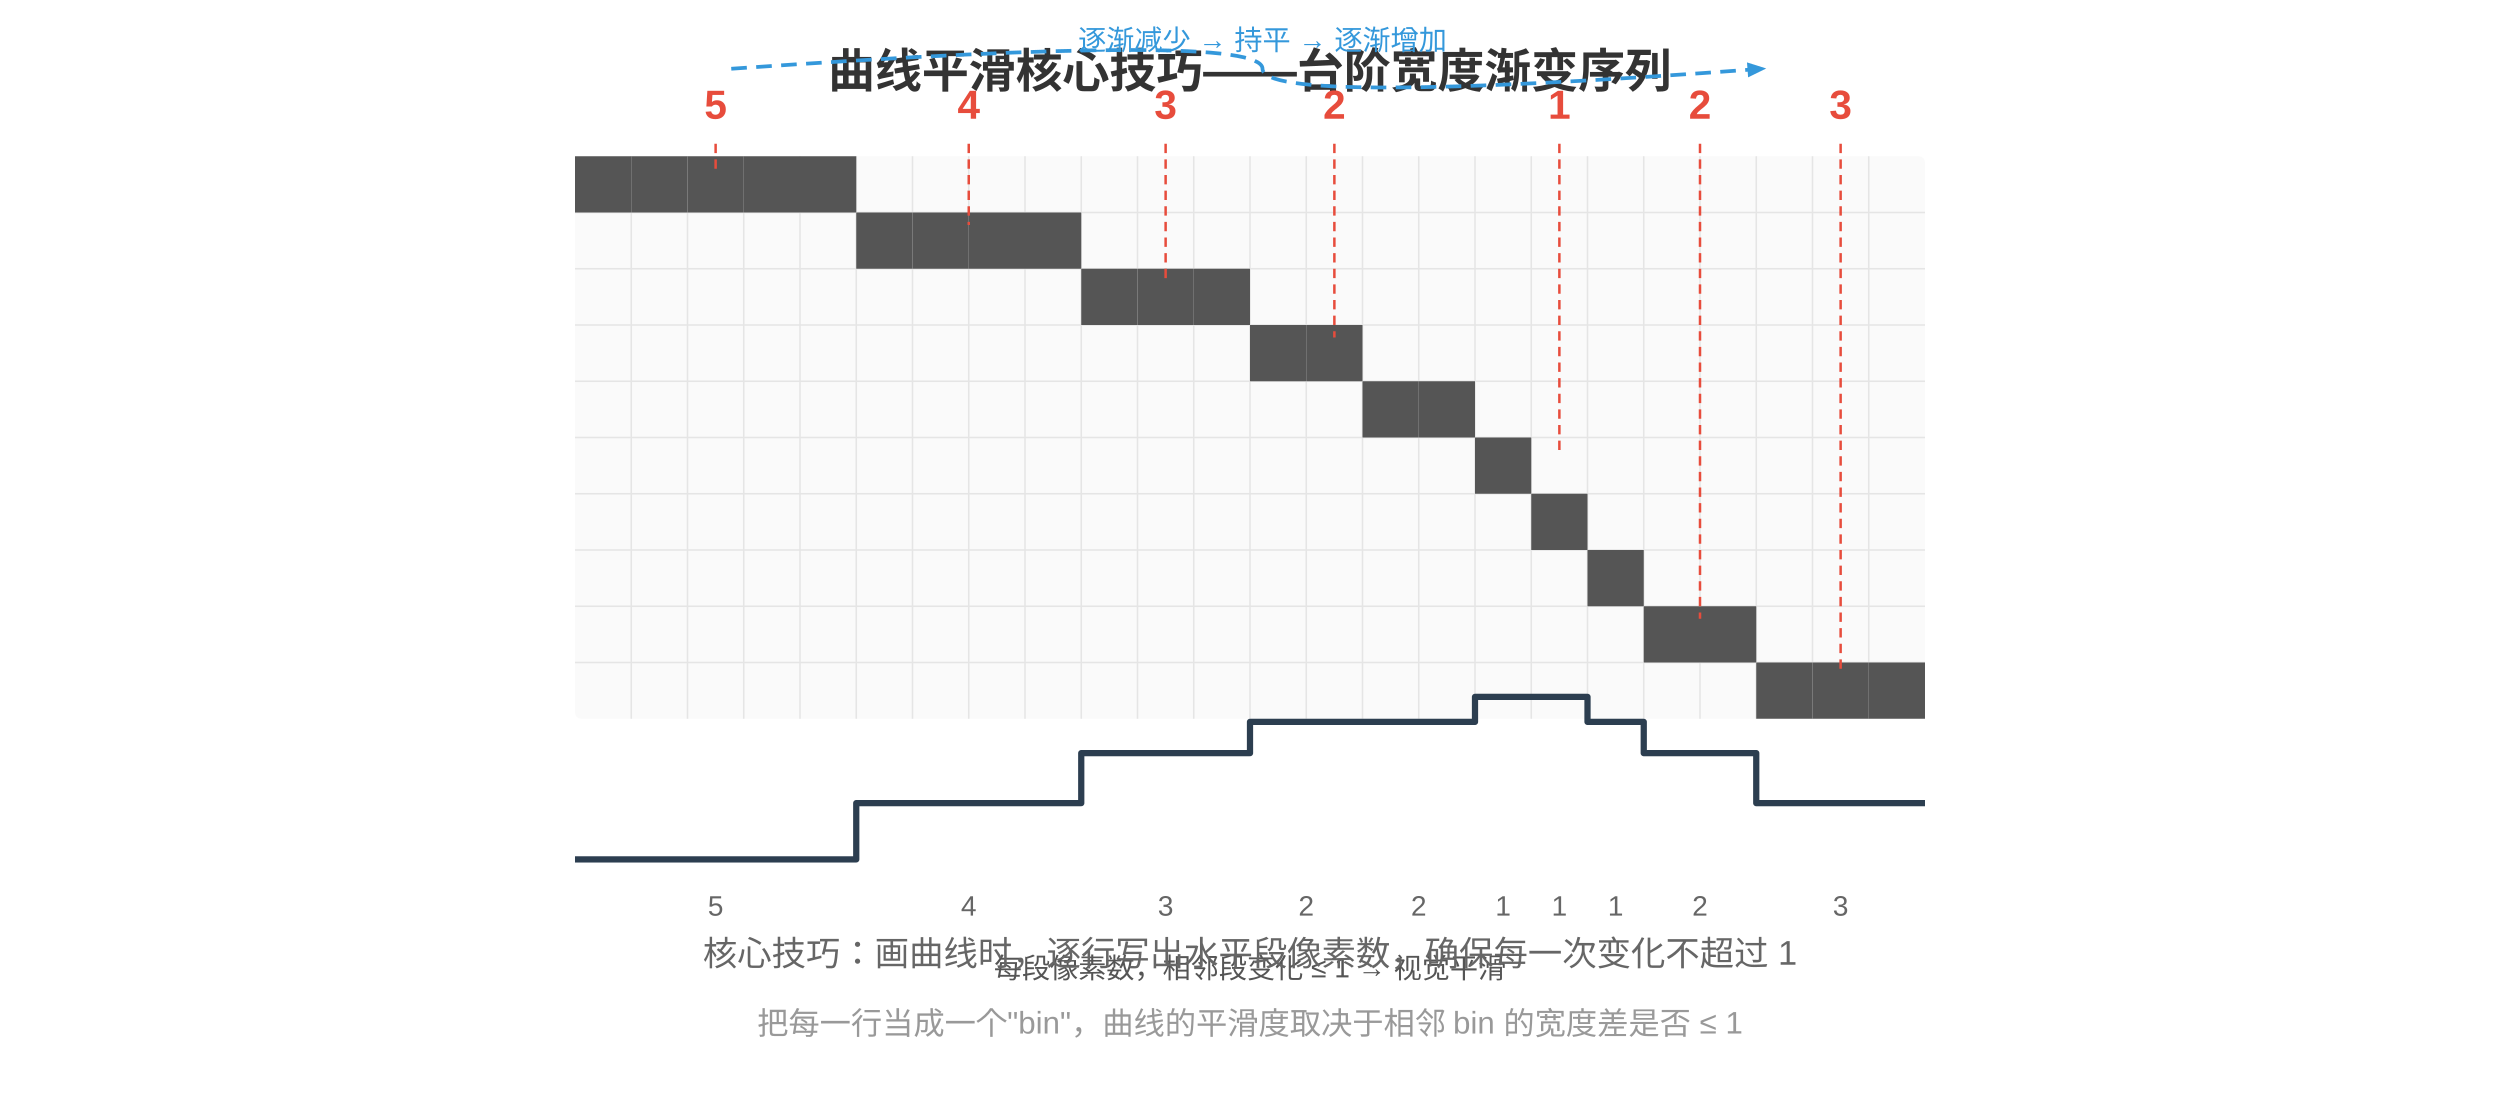
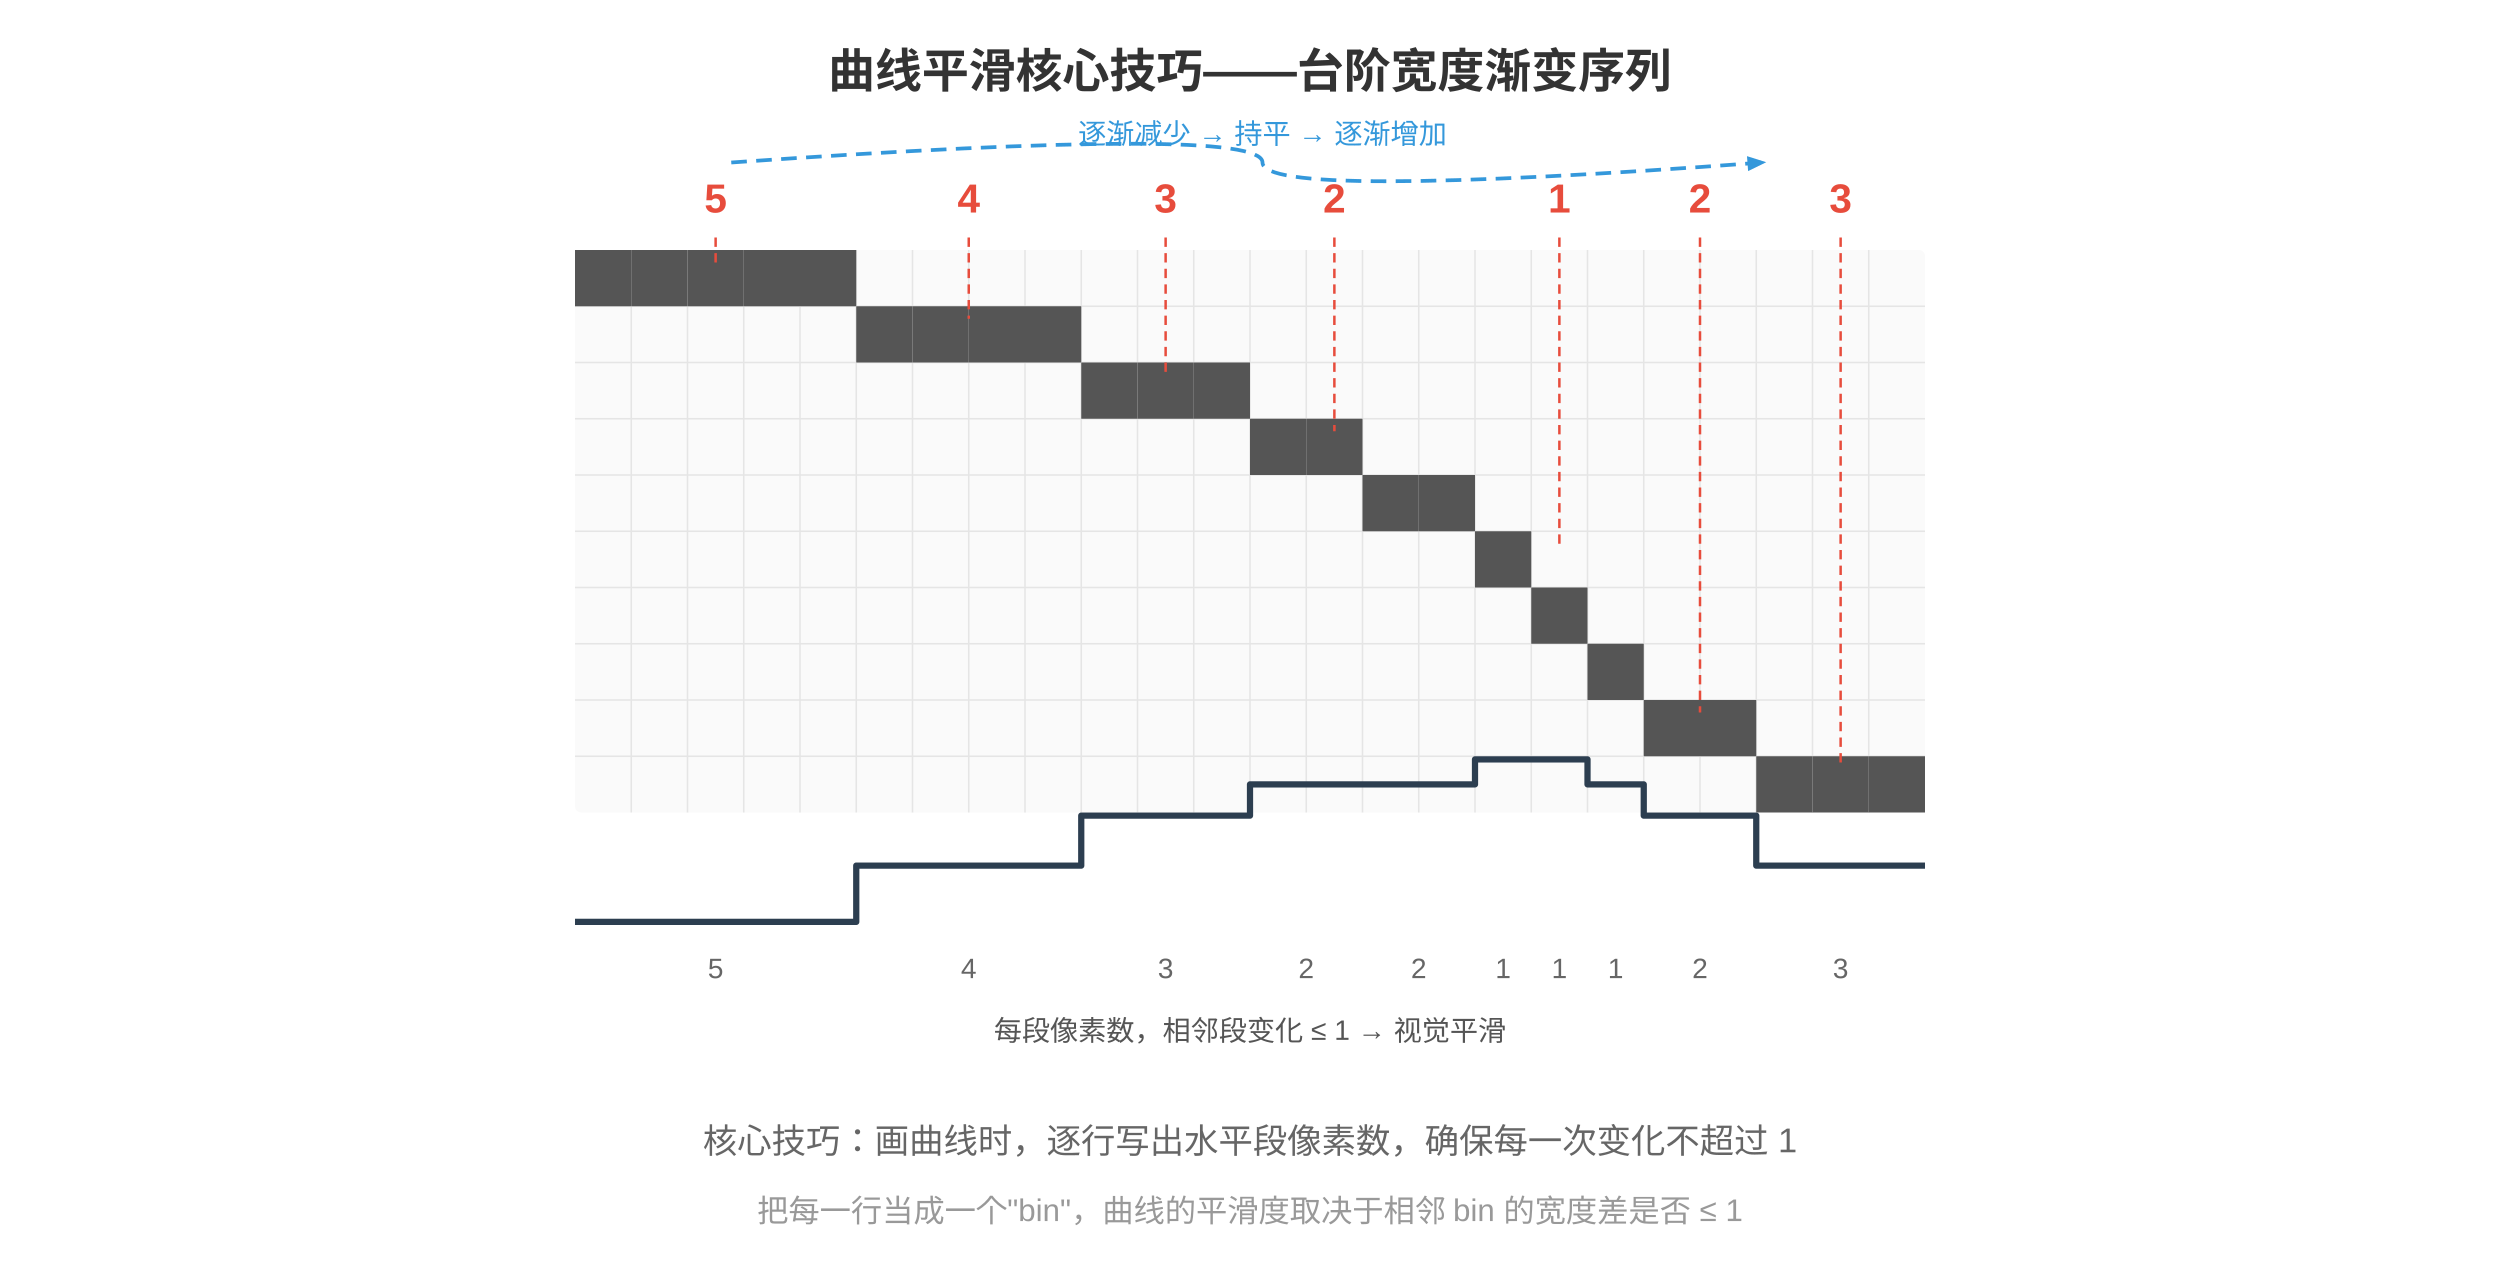
- <svg xmlns="http://www.w3.org/2000/svg" viewBox="0 0 800 355" width="800" height="355">
+ <svg xmlns="http://www.w3.org/2000/svg" viewBox="0 0 800 410" width="800" height="410">
  <style>
    text { font-family: 'PingFang SC','Microsoft YaHei',Arial,sans-serif; }
    .title { font-size: 15px; font-weight: bold; fill: #333; }
    .cell-bg { fill: #fafafa; }
    .cell-line { stroke: #e5e5e5; stroke-width: 0.5; }
    .cell-fill { fill: #555; }
    .seq-num { font-size: 13px; font-weight: bold; fill: #E74C3C; text-anchor: middle; }
    .seq-conn { stroke: #E74C3C; stroke-width: 0.8; stroke-dasharray: 3,2; }
    .step-bar { fill: #3498DB; opacity: 0.7; }
    .step-label { font-size: 9px; fill: #666; text-anchor: middle; }
    .grid-border { fill: none; stroke: #bbb; stroke-width: 1; }
    .insight { font-size: 10px; fill: #555; }
    .arrow-up { stroke: #3498DB; stroke-width: 1; fill: none; }
    .arrow-text { font-size: 9px; fill: #3498DB; }
  </style>
  <defs>
    <marker id="arr-blue" markerWidth="5" markerHeight="4" refX="4" refY="2" orient="auto">
      <polygon points="0,0 5,2 0,4" fill="#3498DB" />
    </marker>
  </defs>
  <text x="400" y="28" class="title" text-anchor="middle">
    曲线平滑核心技巧——台阶宽度渐变序列
  </text>
-   <g transform="translate(184, 50)">
+   <g transform="translate(184, 80)">
    <rect x="0" y="0" width="432" height="180" class="cell-bg" rx="2" />
    <g class="cell-line">
      <line x1="18" y1="0" x2="18" y2="180" />
      <line x1="36" y1="0" x2="36" y2="180" />
      <line x1="54" y1="0" x2="54" y2="180" />
      <line x1="72" y1="0" x2="72" y2="180" />
      <line x1="90" y1="0" x2="90" y2="180" />
      <line x1="108" y1="0" x2="108" y2="180" />
      <line x1="126" y1="0" x2="126" y2="180" />
      <line x1="144" y1="0" x2="144" y2="180" />
      <line x1="162" y1="0" x2="162" y2="180" />
      <line x1="180" y1="0" x2="180" y2="180" />
      <line x1="198" y1="0" x2="198" y2="180" />
      <line x1="216" y1="0" x2="216" y2="180" />
      <line x1="234" y1="0" x2="234" y2="180" />
      <line x1="252" y1="0" x2="252" y2="180" />
      <line x1="270" y1="0" x2="270" y2="180" />
      <line x1="288" y1="0" x2="288" y2="180" />
      <line x1="306" y1="0" x2="306" y2="180" />
      <line x1="324" y1="0" x2="324" y2="180" />
      <line x1="342" y1="0" x2="342" y2="180" />
      <line x1="360" y1="0" x2="360" y2="180" />
      <line x1="378" y1="0" x2="378" y2="180" />
      <line x1="396" y1="0" x2="396" y2="180" />
      <line x1="414" y1="0" x2="414" y2="180" />
      <line x1="0" y1="18" x2="432" y2="18" />
      <line x1="0" y1="36" x2="432" y2="36" />
      <line x1="0" y1="54" x2="432" y2="54" />
      <line x1="0" y1="72" x2="432" y2="72" />
      <line x1="0" y1="90" x2="432" y2="90" />
      <line x1="0" y1="108" x2="432" y2="108" />
      <line x1="0" y1="126" x2="432" y2="126" />
      <line x1="0" y1="144" x2="432" y2="144" />
      <line x1="0" y1="162" x2="432" y2="162" />
    </g>
    <g class="cell-fill">
      <rect x="0" y="0" width="18" height="18" />
      <rect x="18" y="0" width="18" height="18" />
      <rect x="36" y="0" width="18" height="18" />
      <rect x="54" y="0" width="18" height="18" />
      <rect x="72" y="0" width="18" height="18" />
      <rect x="90" y="18" width="18" height="18" />
      <rect x="108" y="18" width="18" height="18" />
      <rect x="126" y="18" width="18" height="18" />
      <rect x="144" y="18" width="18" height="18" />
      <rect x="162" y="36" width="18" height="18" />
      <rect x="180" y="36" width="18" height="18" />
      <rect x="198" y="36" width="18" height="18" />
      <rect x="216" y="54" width="18" height="18" />
      <rect x="234" y="54" width="18" height="18" />
      <rect x="252" y="72" width="18" height="18" />
      <rect x="270" y="72" width="18" height="18" />
      <rect x="288" y="90" width="18" height="18" />
      <rect x="306" y="108" width="18" height="18" />
      <rect x="324" y="126" width="18" height="18" />
      <rect x="342" y="144" width="18" height="18" />
      <rect x="360" y="144" width="18" height="18" />
      <rect x="378" y="162" width="18" height="18" />
      <rect x="396" y="162" width="18" height="18" />
      <rect x="414" y="162" width="18" height="18" />
    </g>
    <text x="45" y="-12" class="seq-num">5</text>
    <line x1="45" y1="-4" x2="45" y2="4" class="seq-conn" />
    <text x="126" y="-12" class="seq-num">4</text>
    <line x1="126" y1="-4" x2="126" y2="22" class="seq-conn" />
    <text x="189" y="-12" class="seq-num">3</text>
    <line x1="189" y1="-4" x2="189" y2="40" class="seq-conn" />
    <text x="243" y="-12" class="seq-num">2</text>
    <line x1="243" y1="-4" x2="243" y2="58" class="seq-conn" />
    <text x="315" y="-12" class="seq-num">1</text>
    <line x1="315" y1="-4" x2="315" y2="94" class="seq-conn" />
    <text x="360" y="-12" class="seq-num">2</text>
    <line x1="360" y1="-4" x2="360" y2="148" class="seq-conn" />
    <text x="405" y="-12" class="seq-num">3</text>
    <line x1="405" y1="-4" x2="405" y2="166" class="seq-conn" />
    <path d="M50,-28 Q220,-40 220,-28 Q220,-16 380,-28" stroke="#3498DB" stroke-width="1.2" fill="none" stroke-dasharray="5,3" marker-end="url(#arr-blue)" />
    <text x="220" y="-34" class="arrow-text" text-anchor="middle">逐渐减少 → 持平 → 逐渐增加</text>
-     <g transform="translate(0, 195)">
+     <g transform="translate(0, 185)">
      <polyline points="0,30 90,30 90,12 162,12 162,-4 216,-4 216,-14 252,-14 252,-14 288,-14 288,-22 306,-22 306,-22 324,-22 324,-14 342,-14 342,-4 378,-4 378,12 432,12" fill="none" stroke="#2C3E50" stroke-width="2" stroke-linejoin="round" />
      <text x="45" y="48" class="step-label">5</text>
      <text x="126" y="48" class="step-label">4</text>
      <text x="189" y="48" class="step-label">3</text>
      <text x="234" y="48" class="step-label">2</text>
      <text x="270" y="48" class="step-label">2</text>
      <text x="297" y="48" class="step-label">1</text>
      <text x="315" y="48" class="step-label">1</text>
      <text x="333" y="48" class="step-label">1</text>
      <text x="360" y="48" class="step-label">2</text>
      <text x="405" y="48" class="step-label">3</text>
      <text x="216" y="68" style="font-size:9px;fill:#555;text-anchor:middle;">
        每段像素数，相邻段变化 ≤ 1 → 视觉平滑
      </text>
    </g>
  </g>
-   <g transform="translate(0, 295)">
+   <g transform="translate(0, 355)">
    <text x="400" y="14" style="font-size:11px;fill:#666;text-anchor:middle;">
      核心技巧：画曲线时，逐行写出水平段像素数，确保每一次变化不超过 1
    </text>
    <text x="400" y="36" style="font-size:10px;fill:#999;text-anchor:middle;">
      把每一行当成一个"bin"，曲线的平滑度取决于相邻 bin 的宽度差是否 ≤ 1
    </text>
  </g>
</svg>
